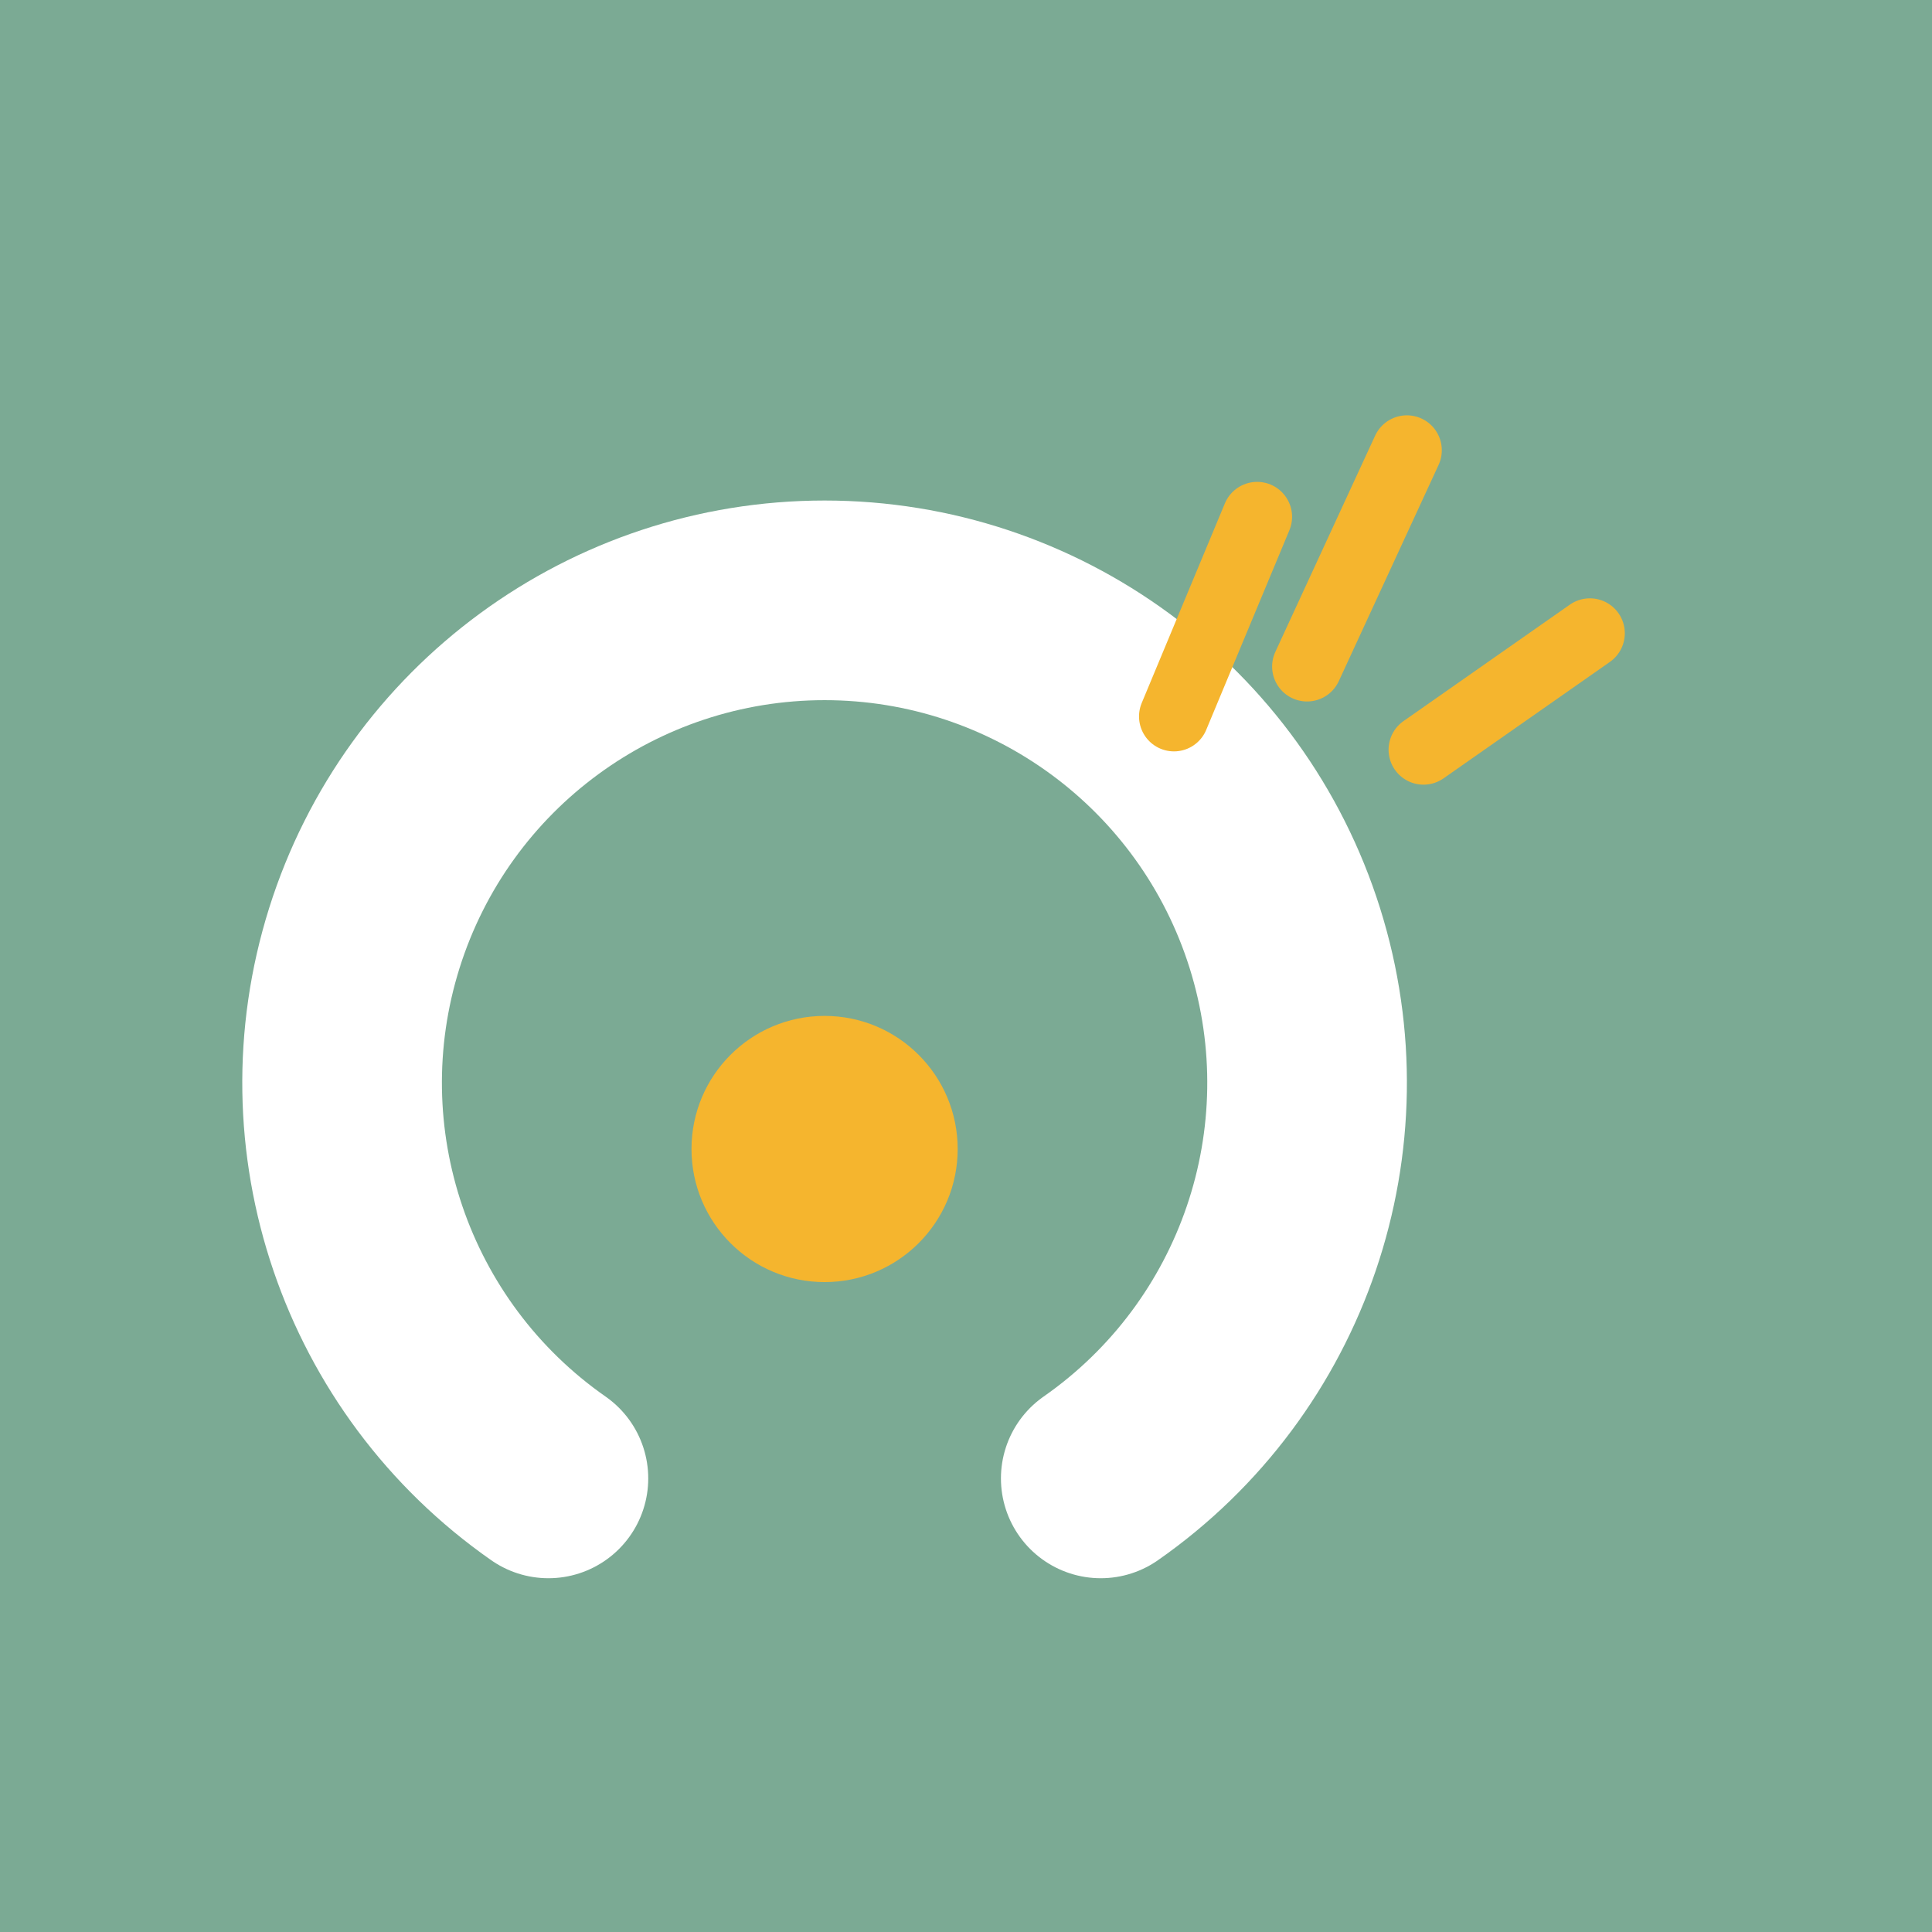
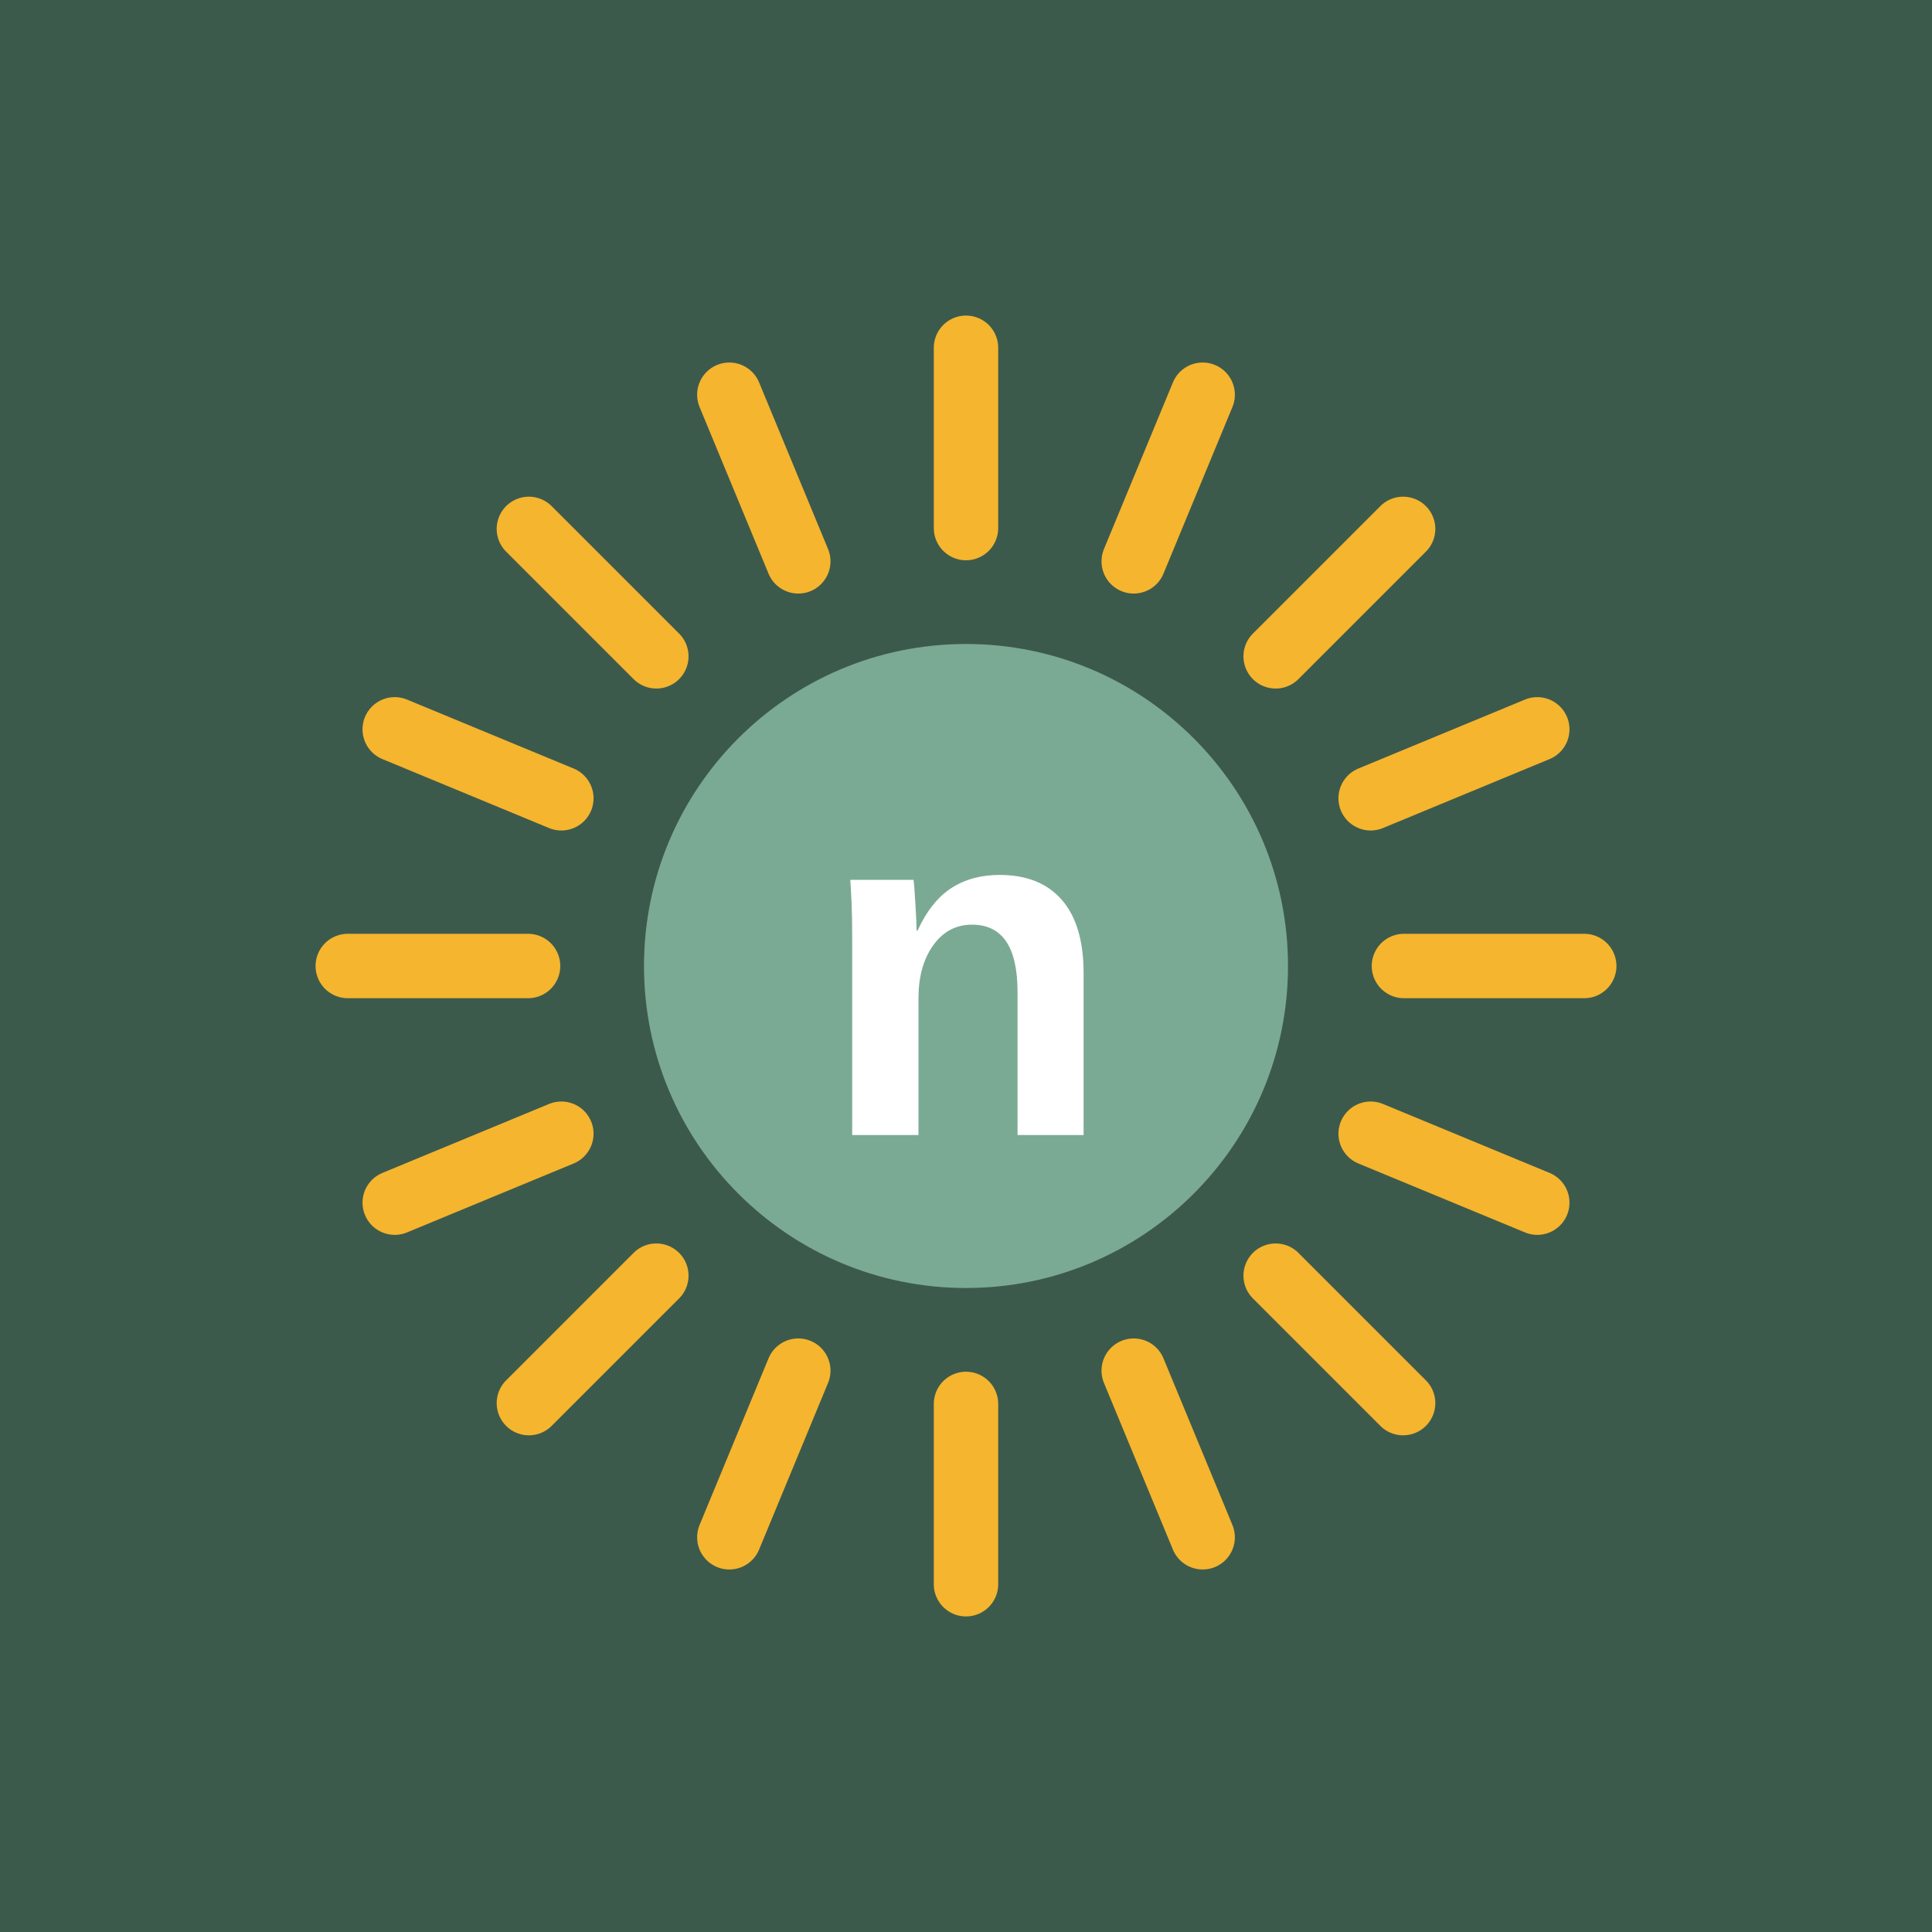
<svg xmlns="http://www.w3.org/2000/svg" viewBox="0 0 720 720" width="720" height="720">
-   <rect width="720" height="720" fill="#7BAA94" />
-   <g transform="translate(3.5,81) scale(6.2)">
-     <path d="M32.4 75.8 A29 29 0 1 1 65.6 75.8" stroke="#FFFFFF" stroke-width="12" stroke-linecap="round" fill="none" />
-     <circle cx="49" cy="56" r="8" fill="#F5B52E" />
-     <g stroke="#F5B52E" stroke-width="4.2" stroke-linecap="round">
-       <path d="M70 30 L75 18" />
-       <path d="M78 27 L84 14" />
-       <path d="M85 32 L95 25" />
-     </g>
+   <rect width="720" height="720" fill="#3C5A4C" />
+   <g stroke="#F5B52E" stroke-width="24" stroke-linecap="round">
+     <line x1="523.2" y1="360.0" x2="590.4" y2="360.0" />
+     <line x1="510.8" y1="422.5" x2="572.9" y2="448.2" />
+     <line x1="475.4" y1="475.4" x2="522.9" y2="522.9" />
+     <line x1="422.5" y1="510.8" x2="448.2" y2="572.9" />
+     <line x1="360.0" y1="523.2" x2="360.0" y2="590.4" />
+     <line x1="297.5" y1="510.8" x2="271.8" y2="572.9" />
+     <line x1="244.6" y1="475.4" x2="197.1" y2="522.9" />
+     <line x1="209.2" y1="422.5" x2="147.1" y2="448.2" />
+     <line x1="196.8" y1="360.0" x2="129.6" y2="360.0" />
+     <line x1="209.2" y1="297.5" x2="147.1" y2="271.8" />
+     <line x1="244.6" y1="244.6" x2="197.1" y2="197.1" />
+     <line x1="297.5" y1="209.2" x2="271.8" y2="147.1" />
+     <line x1="360.0" y1="196.8" x2="360.0" y2="129.6" />
+     <line x1="422.5" y1="209.2" x2="448.2" y2="147.1" />
+     <line x1="475.4" y1="244.6" x2="522.9" y2="197.1" />
+     <line x1="510.8" y1="297.5" x2="572.9" y2="271.8" />
  </g>
+   <circle cx="360" cy="360" r="120" fill="#7BAA94" />
+   <text x="360" y="423.0" font-family="Manrope, Arial, sans-serif" font-size="180" font-weight="800" fill="#FFFFFF" text-anchor="middle">n</text>
</svg>
